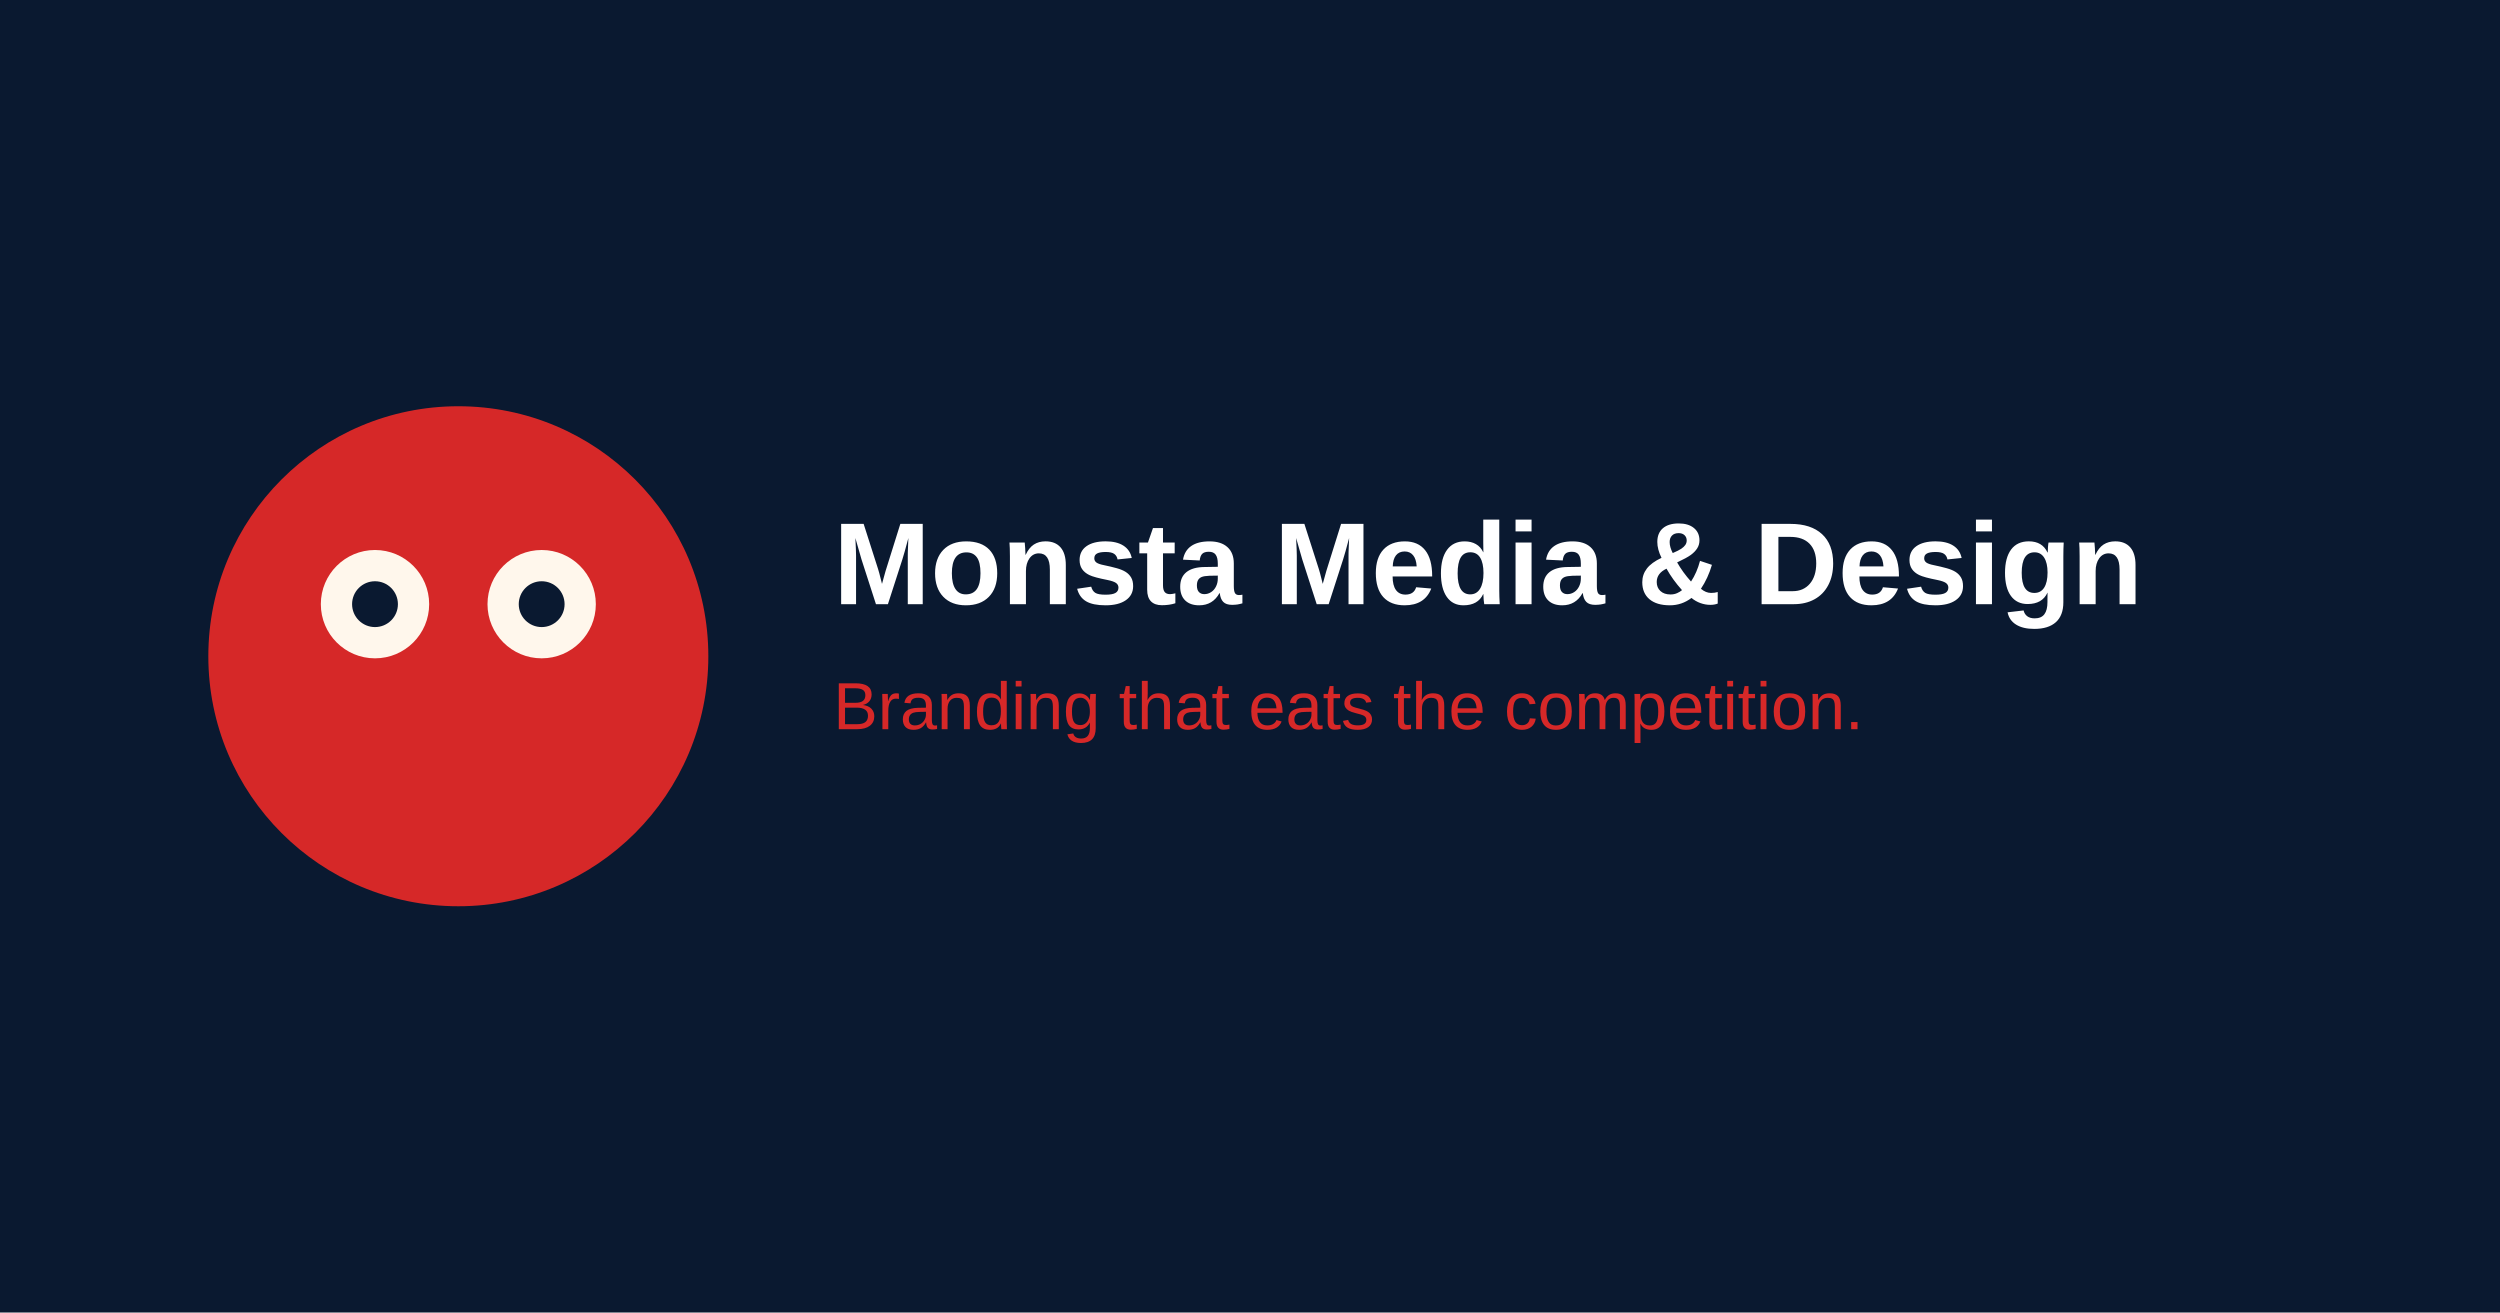
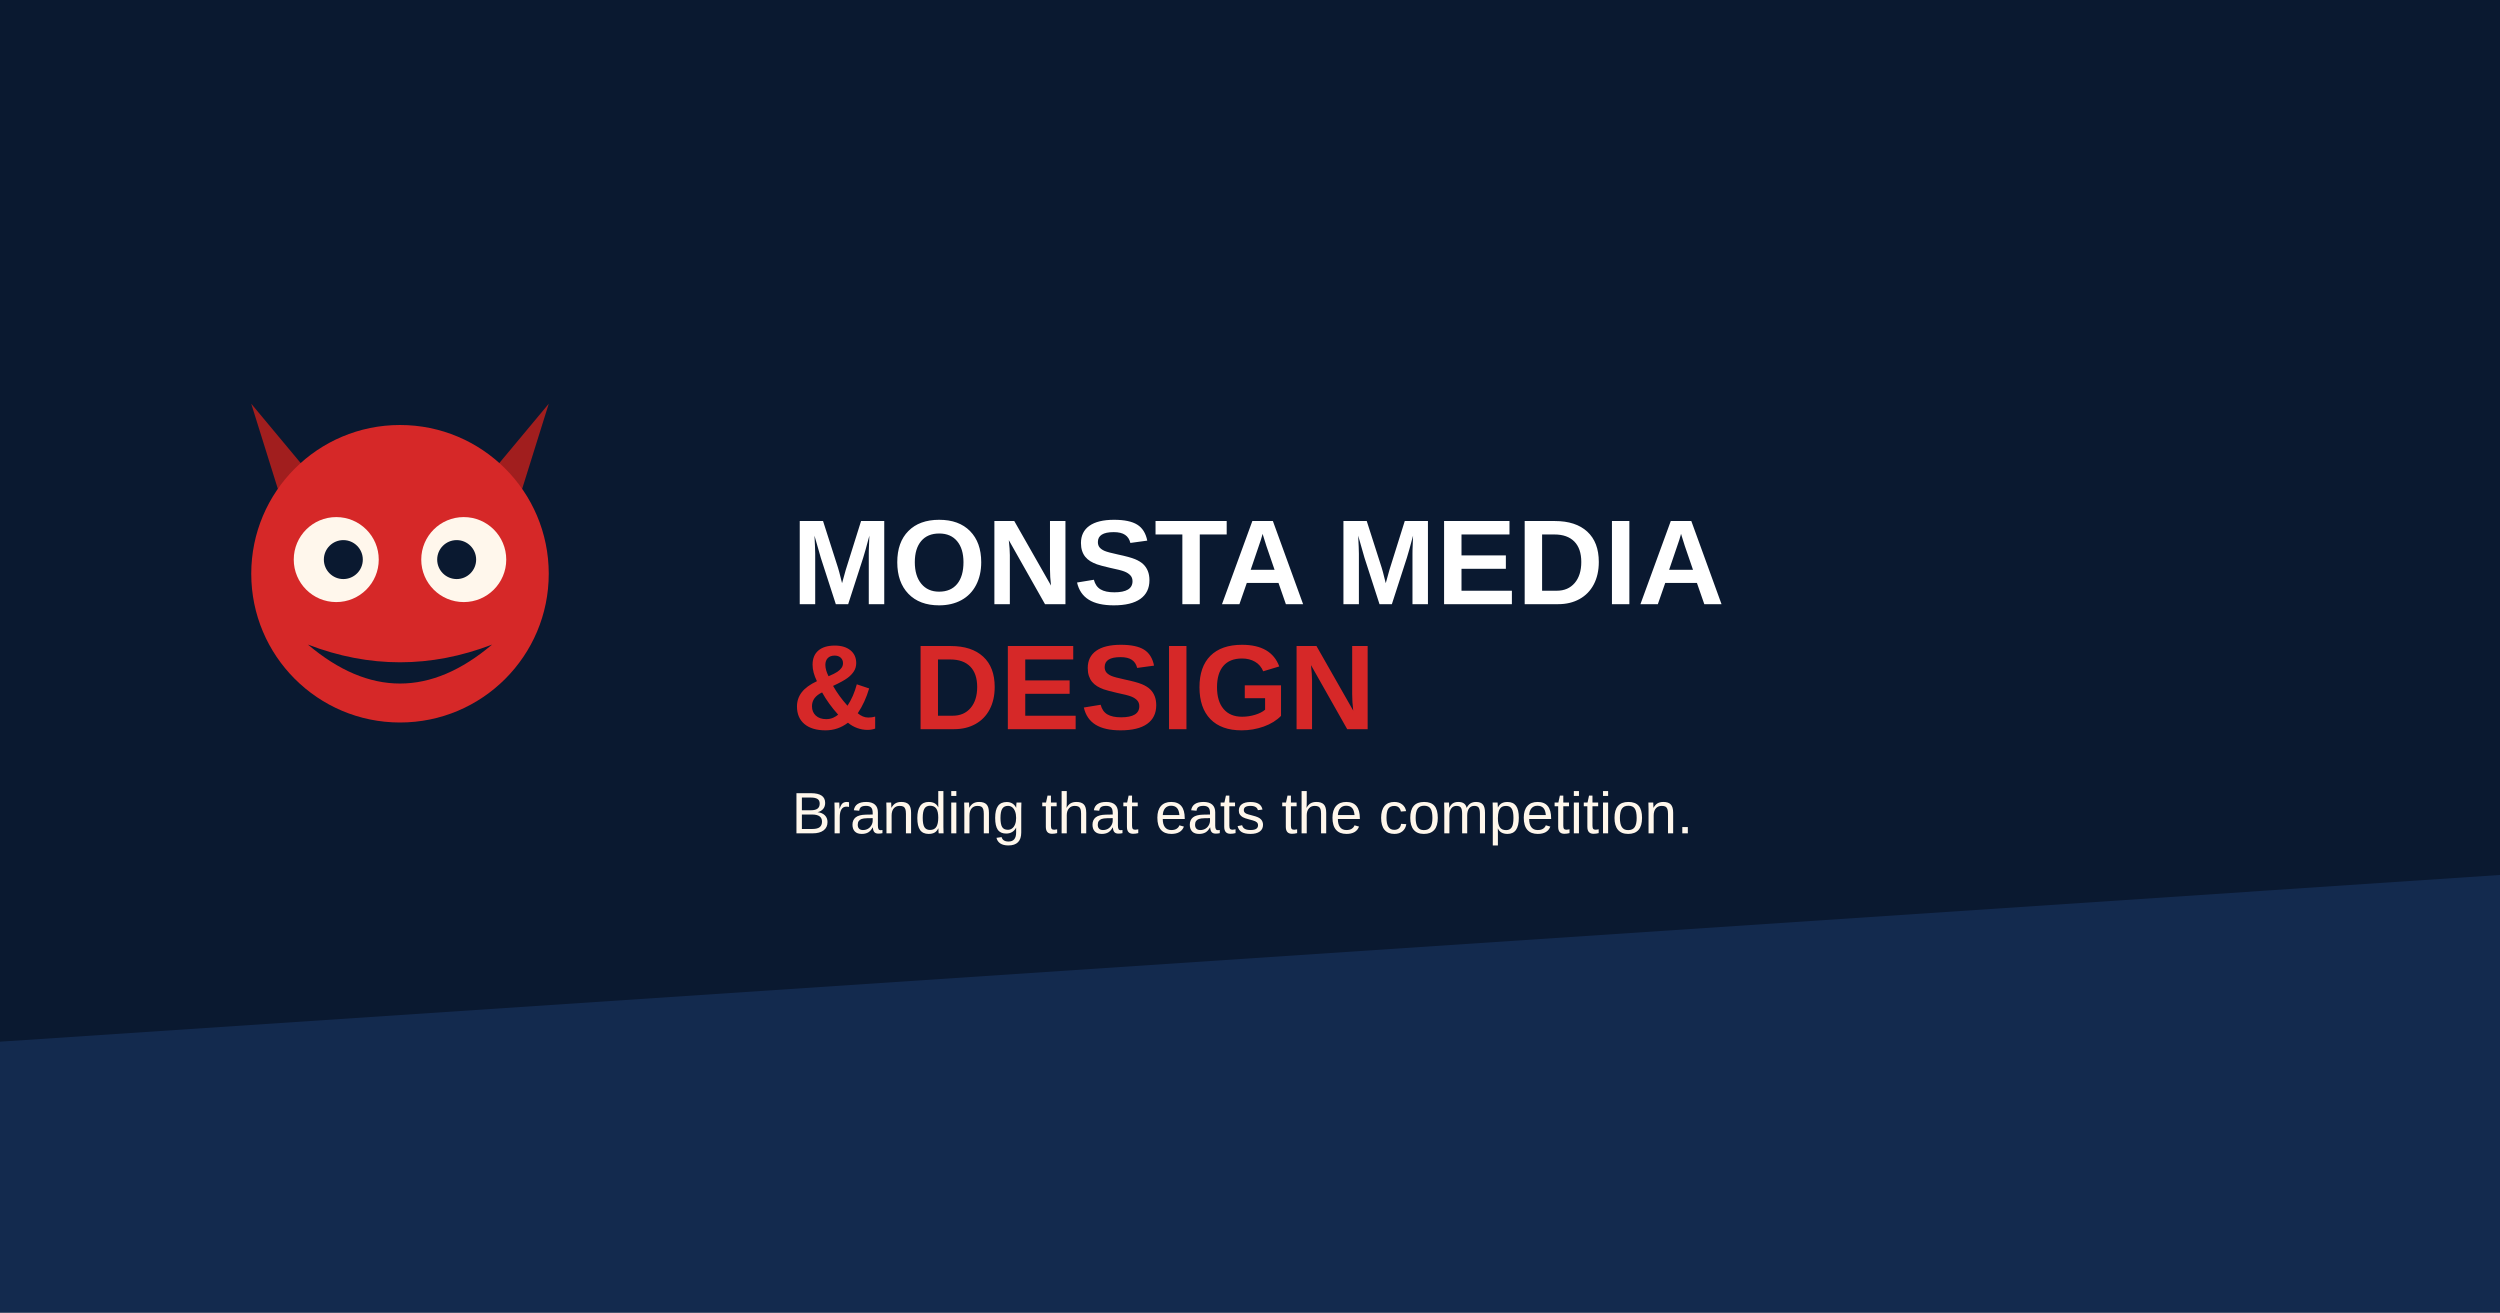
<svg xmlns="http://www.w3.org/2000/svg" width="1200" height="630" viewBox="0 0 1200 630">
  <rect width="1200" height="630" fill="#0A1930" />
-   <circle cx="220" cy="315" r="120" fill="#D62828" />
-   <circle cx="180" cy="290" r="26" fill="#FFF7EC" />
-   <circle cx="260" cy="290" r="26" fill="#FFF7EC" />
-   <circle cx="180" cy="290" r="11" fill="#0A1930" />
-   <circle cx="260" cy="290" r="11" fill="#0A1930" />
-   <text x="400" y="290" font-family="Arial, sans-serif" font-size="56" font-weight="bold" fill="#FFFFFF">Monsta Media &amp; Design</text>
-   <text x="400" y="350" font-family="Arial, sans-serif" font-size="32" fill="#D62828">Branding that eats the competition.</text>
+   <path d="M0 500 L1200 420 L1200 630 L0 630 Z" fill="#132A4E" />
+   <g transform="translate(90,170) scale(1.7)">
+     <path d="M28 46 L18 14 L38 38 Z" fill="#A11E1E" />
+     <path d="M92 46 L102 14 L82 38 Z" fill="#A11E1E" />
+     <circle cx="60" cy="62" r="42" fill="#D62828" />
+     <circle cx="42" cy="58" r="12" fill="#FFF7EC" />
+     <circle cx="78" cy="58" r="12" fill="#FFF7EC" />
+     <circle cx="44" cy="58" r="5.5" fill="#0A1930" />
+     <circle cx="76" cy="58" r="5.5" fill="#0A1930" />
+     <path d="M34 82 Q60 104 86 82 Q60 92 34 82 Z" fill="#0A1930" />
+   </g>
+   <text x="380" y="290" font-family="Arial, sans-serif" font-size="58" font-weight="900" fill="#FFFFFF">MONSTA MEDIA</text>
+   <text x="380" y="350" font-family="Arial, sans-serif" font-size="58" font-weight="900" fill="#D62828">&amp; DESIGN</text>
+   <text x="380" y="400" font-family="Arial, sans-serif" font-size="28" fill="#FFF7EC">Branding that eats the competition.</text>
</svg>
